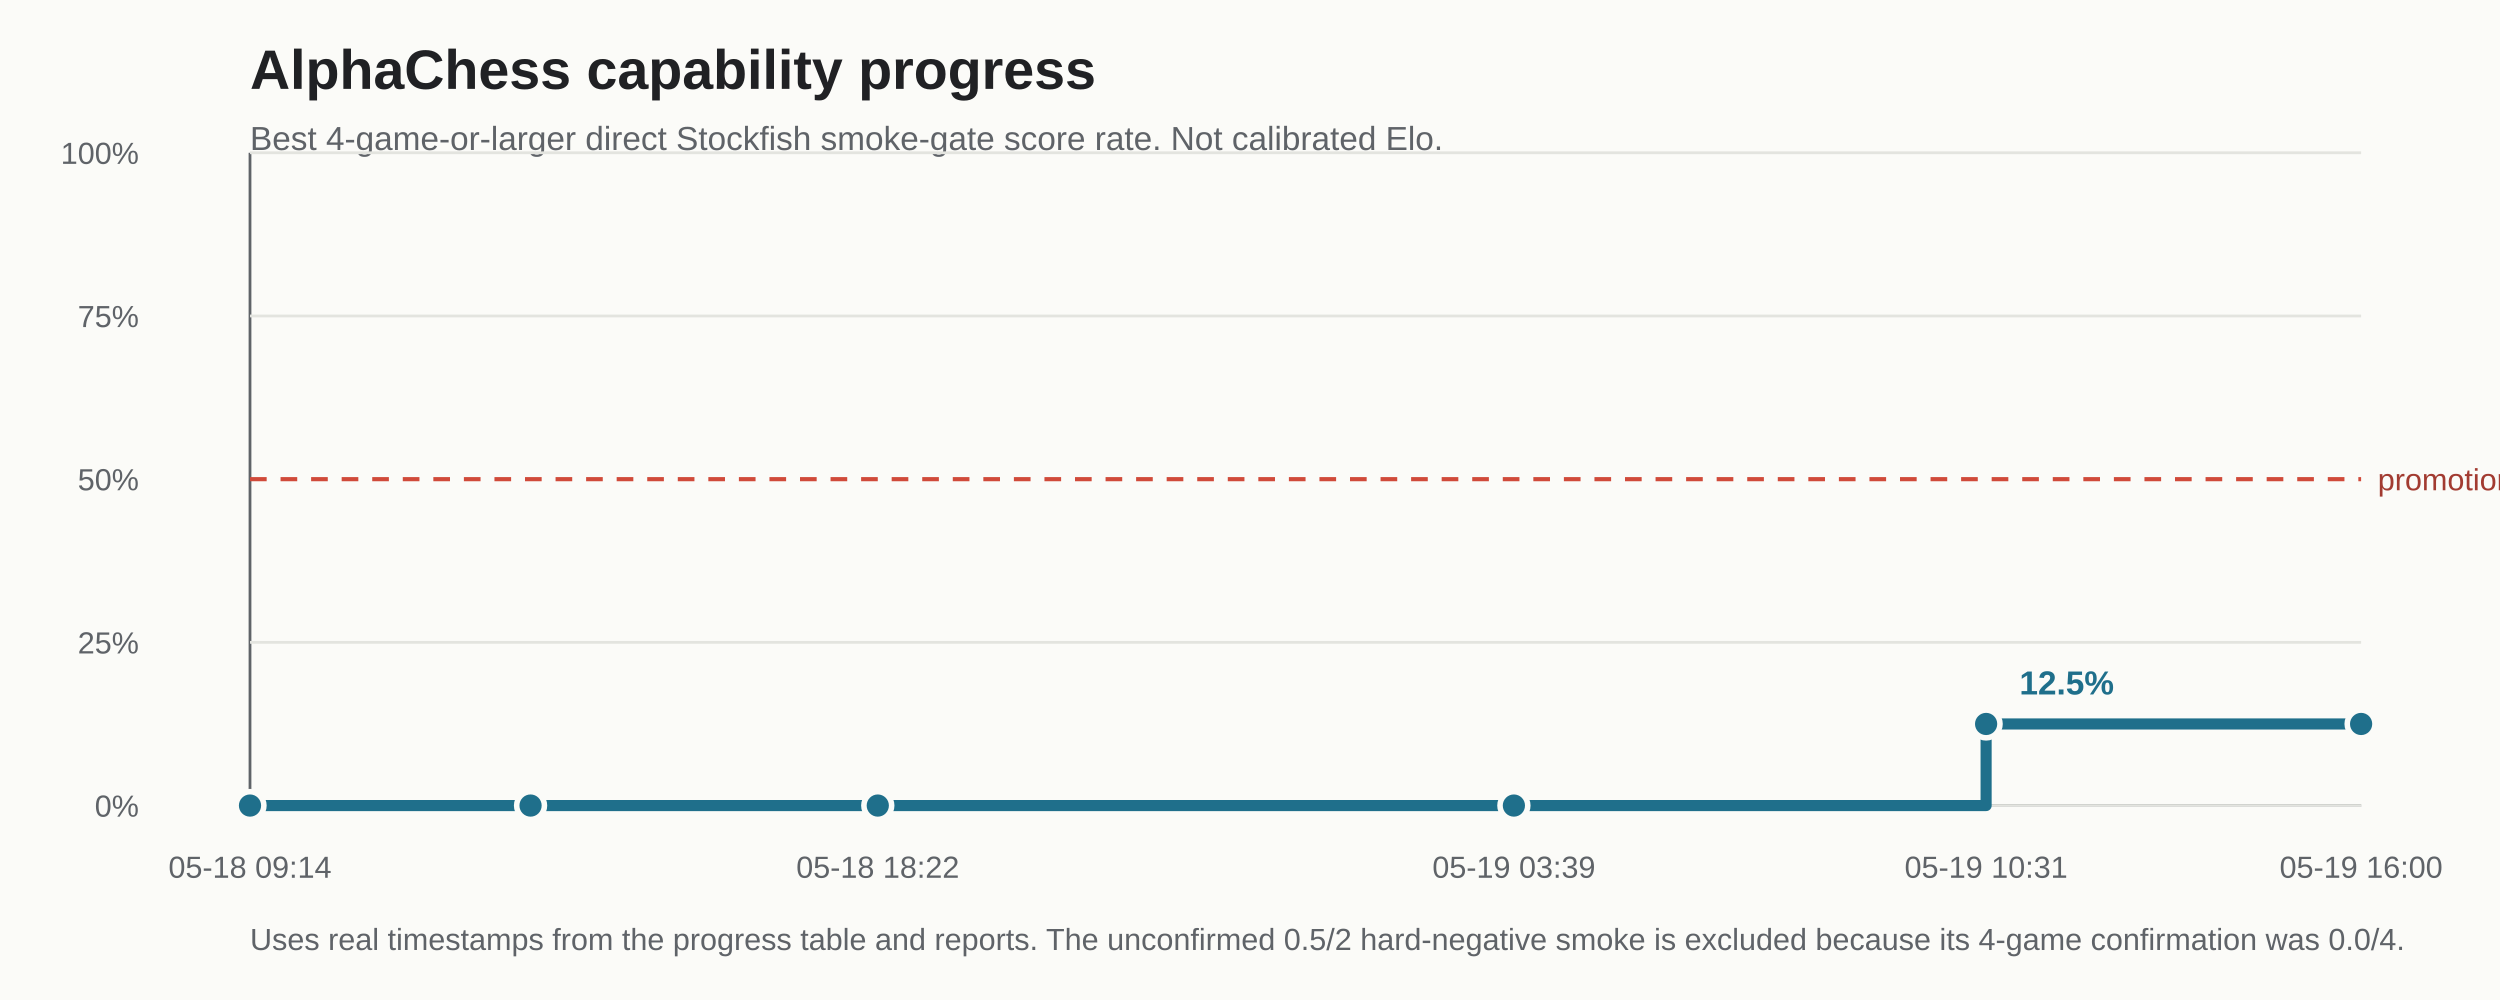
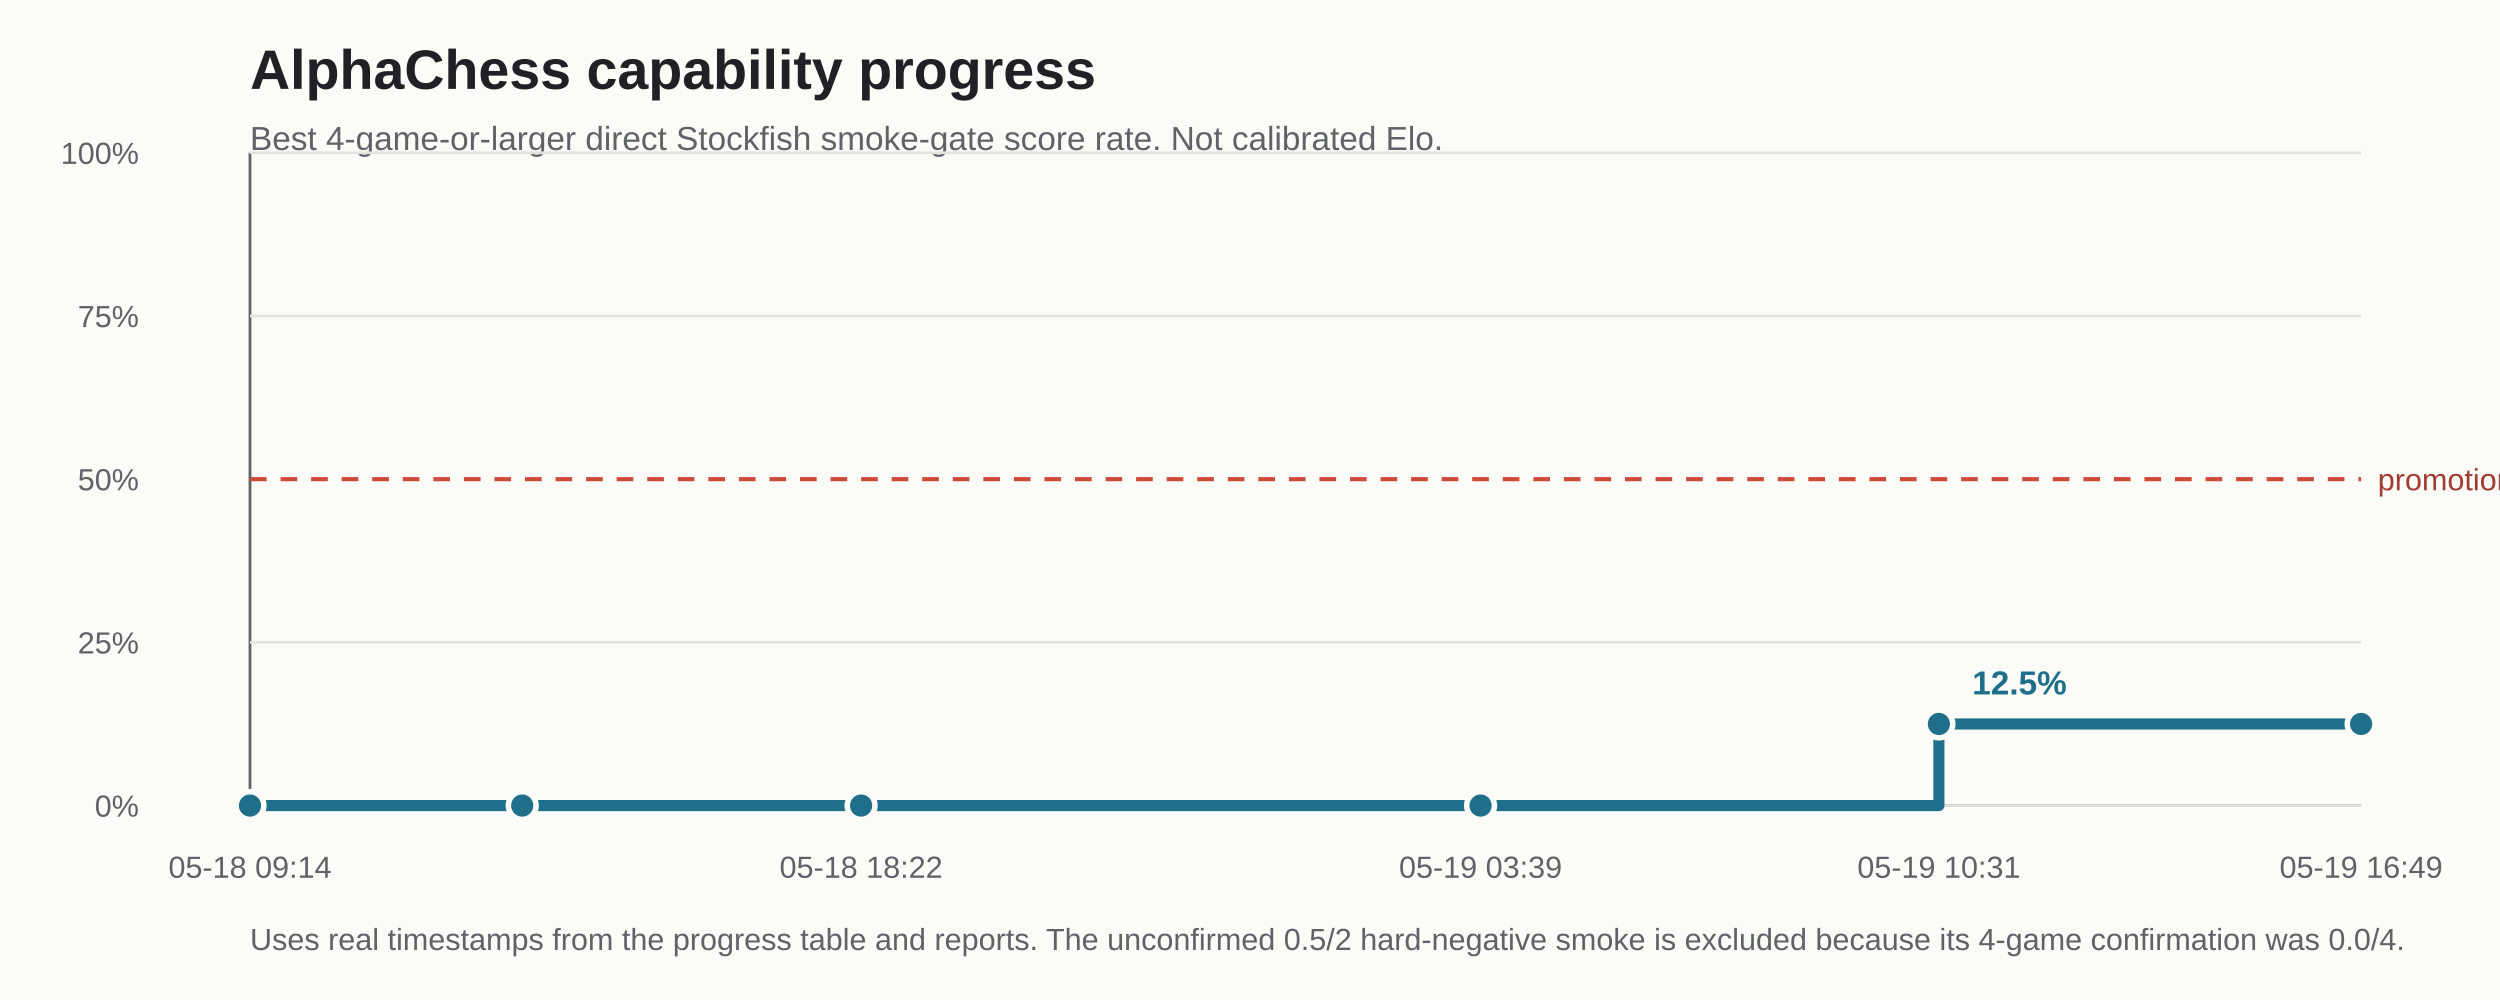
<svg xmlns="http://www.w3.org/2000/svg" width="900" height="360" viewBox="0 0 900 360" role="img" aria-labelledby="title desc">
  <rect width="900" height="360" fill="#fbfbf8" />
  <text x="90" y="32" font-family="Arial, sans-serif" font-size="20" font-weight="700" fill="#202124">AlphaChess capability progress</text>
  <text x="90" y="54" font-family="Arial, sans-serif" font-size="12" fill="#5f6368">Best 4-game-or-larger direct Stockfish smoke-gate score rate. Not calibrated Elo.</text>
  <g font-family="Arial, sans-serif" font-size="11" fill="#5f6368">
    <line x1="90" y1="55" x2="90" y2="290" stroke="#5f6368" stroke-width="1" />
    <line x1="90" y1="290" x2="850" y2="290" stroke="#5f6368" stroke-width="1" />
    <line x1="90" y1="55" x2="850" y2="55" stroke="#e3e4df" stroke-width="1" />
    <line x1="90" y1="113.75" x2="850" y2="113.75" stroke="#e3e4df" stroke-width="1" />
    <line x1="90" y1="172.5" x2="850" y2="172.5" stroke="#d04a3a" stroke-width="1.5" stroke-dasharray="6 5" />
    <line x1="90" y1="231.25" x2="850" y2="231.25" stroke="#e3e4df" stroke-width="1" />
    <line x1="90" y1="290" x2="850" y2="290" stroke="#e3e4df" stroke-width="1" />
    <text x="50" y="59" text-anchor="end">100%</text>
    <text x="50" y="117.75" text-anchor="end">75%</text>
    <text x="50" y="176.5" text-anchor="end">50%</text>
    <text x="50" y="235.25" text-anchor="end">25%</text>
    <text x="50" y="294" text-anchor="end">0%</text>
    <text x="856" y="176.5" fill="#a23b31">promotion gate</text>
    <text x="90" y="316" text-anchor="middle">05-18 09:14</text>
-     <text x="316" y="316" text-anchor="middle">05-18 18:22</text>
-     <text x="545" y="316" text-anchor="middle">05-19 03:39</text>
-     <text x="715" y="316" text-anchor="middle">05-19 10:31</text>
-     <text x="850" y="316" text-anchor="middle">05-19 16:00</text>
+     <text x="310" y="316" text-anchor="middle">05-18 18:22</text>
+     <text x="533" y="316" text-anchor="middle">05-19 03:39</text>
+     <text x="698" y="316" text-anchor="middle">05-19 10:31</text>
+     <text x="850" y="316" text-anchor="middle">05-19 16:49</text>
  </g>
-   <path d="M 90 290 L 545 290 L 715 290 L 715 260.625 L 850 260.625" fill="none" stroke="#1f6f8b" stroke-width="4" stroke-linejoin="round" />
+   <path d="M 90 290 L 533 290 L 698 290 L 698 260.625 L 850 260.625" fill="none" stroke="#1f6f8b" stroke-width="4" stroke-linejoin="round" />
  <g fill="#1f6f8b" stroke="#fbfbf8" stroke-width="2">
    <circle cx="90" cy="290" r="5" />
-     <circle cx="191" cy="290" r="5" />
-     <circle cx="316" cy="290" r="5" />
-     <circle cx="545" cy="290" r="5" />
-     <circle cx="715" cy="260.625" r="5" />
+     <circle cx="188" cy="290" r="5" />
+     <circle cx="310" cy="290" r="5" />
+     <circle cx="533" cy="290" r="5" />
+     <circle cx="698" cy="260.625" r="5" />
    <circle cx="850" cy="260.625" r="5" />
  </g>
-   <text x="727" y="250" font-family="Arial, sans-serif" font-size="12" font-weight="700" fill="#1f6f8b">12.5%</text>
+   <text x="710" y="250" font-family="Arial, sans-serif" font-size="12" font-weight="700" fill="#1f6f8b">12.5%</text>
  <text x="90" y="342" font-family="Arial, sans-serif" font-size="11" fill="#5f6368">Uses real timestamps from the progress table and reports. The unconfirmed 0.5/2 hard-negative smoke is excluded because its 4-game confirmation was 0.0/4.</text>
</svg>
